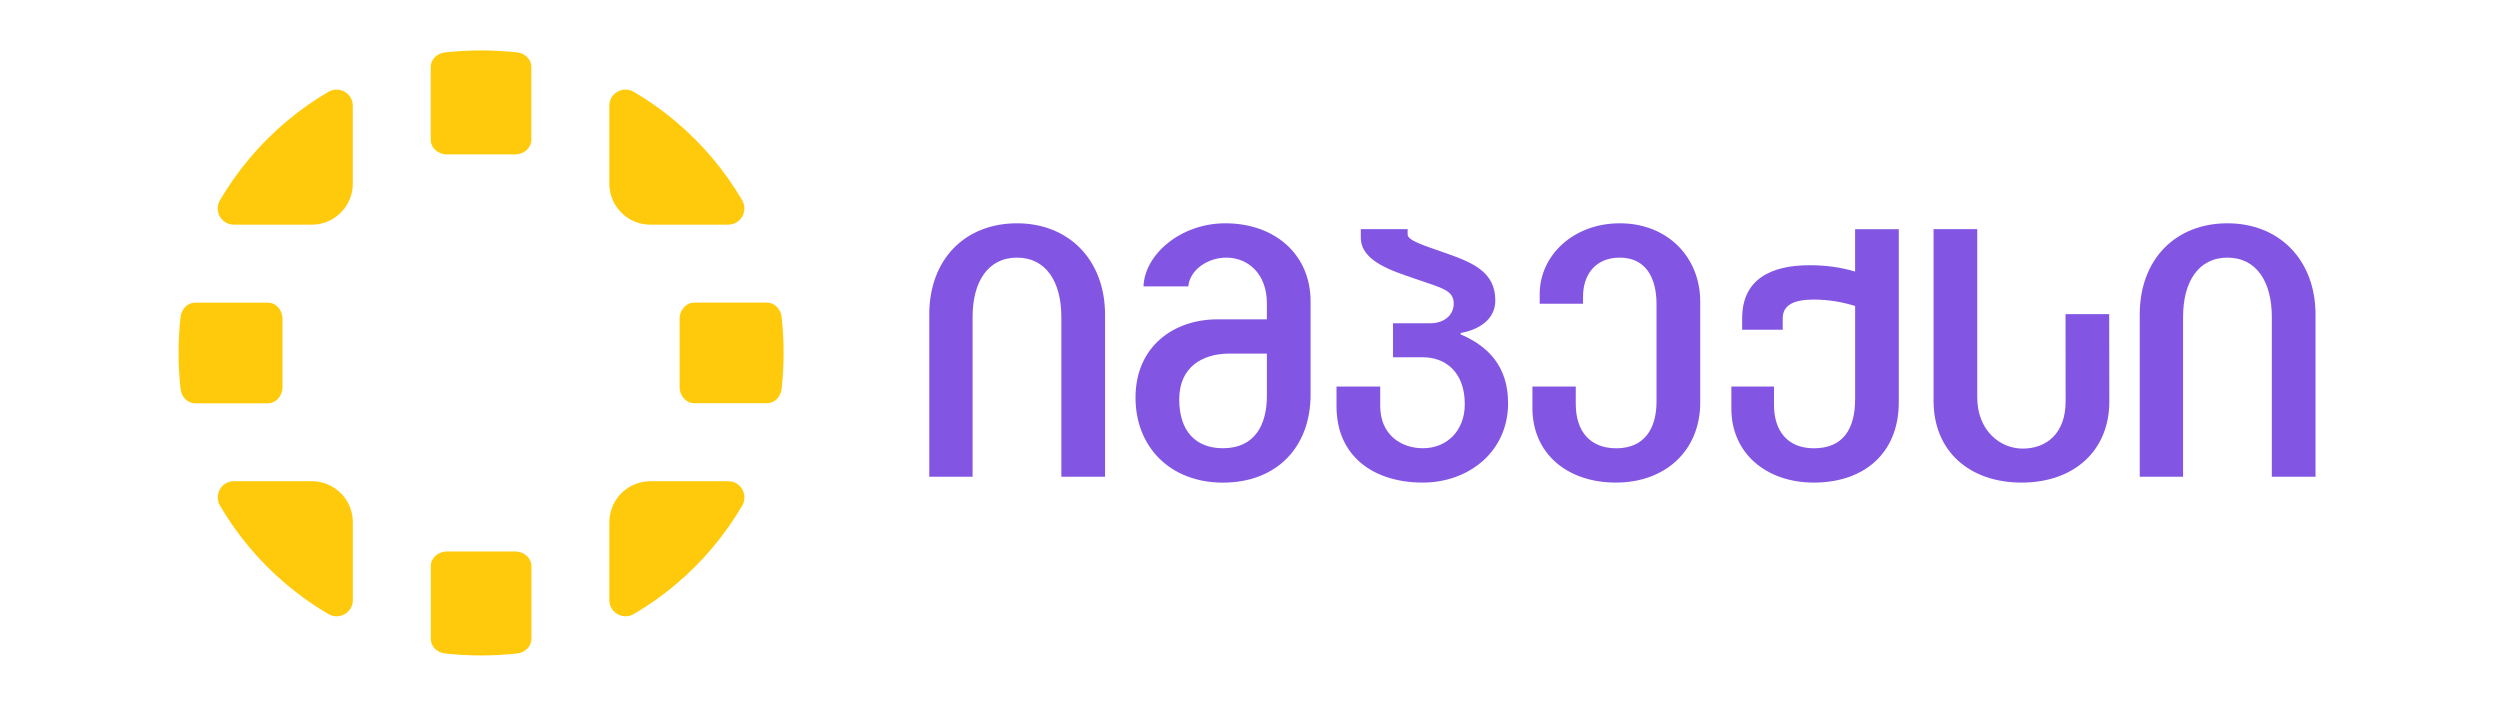
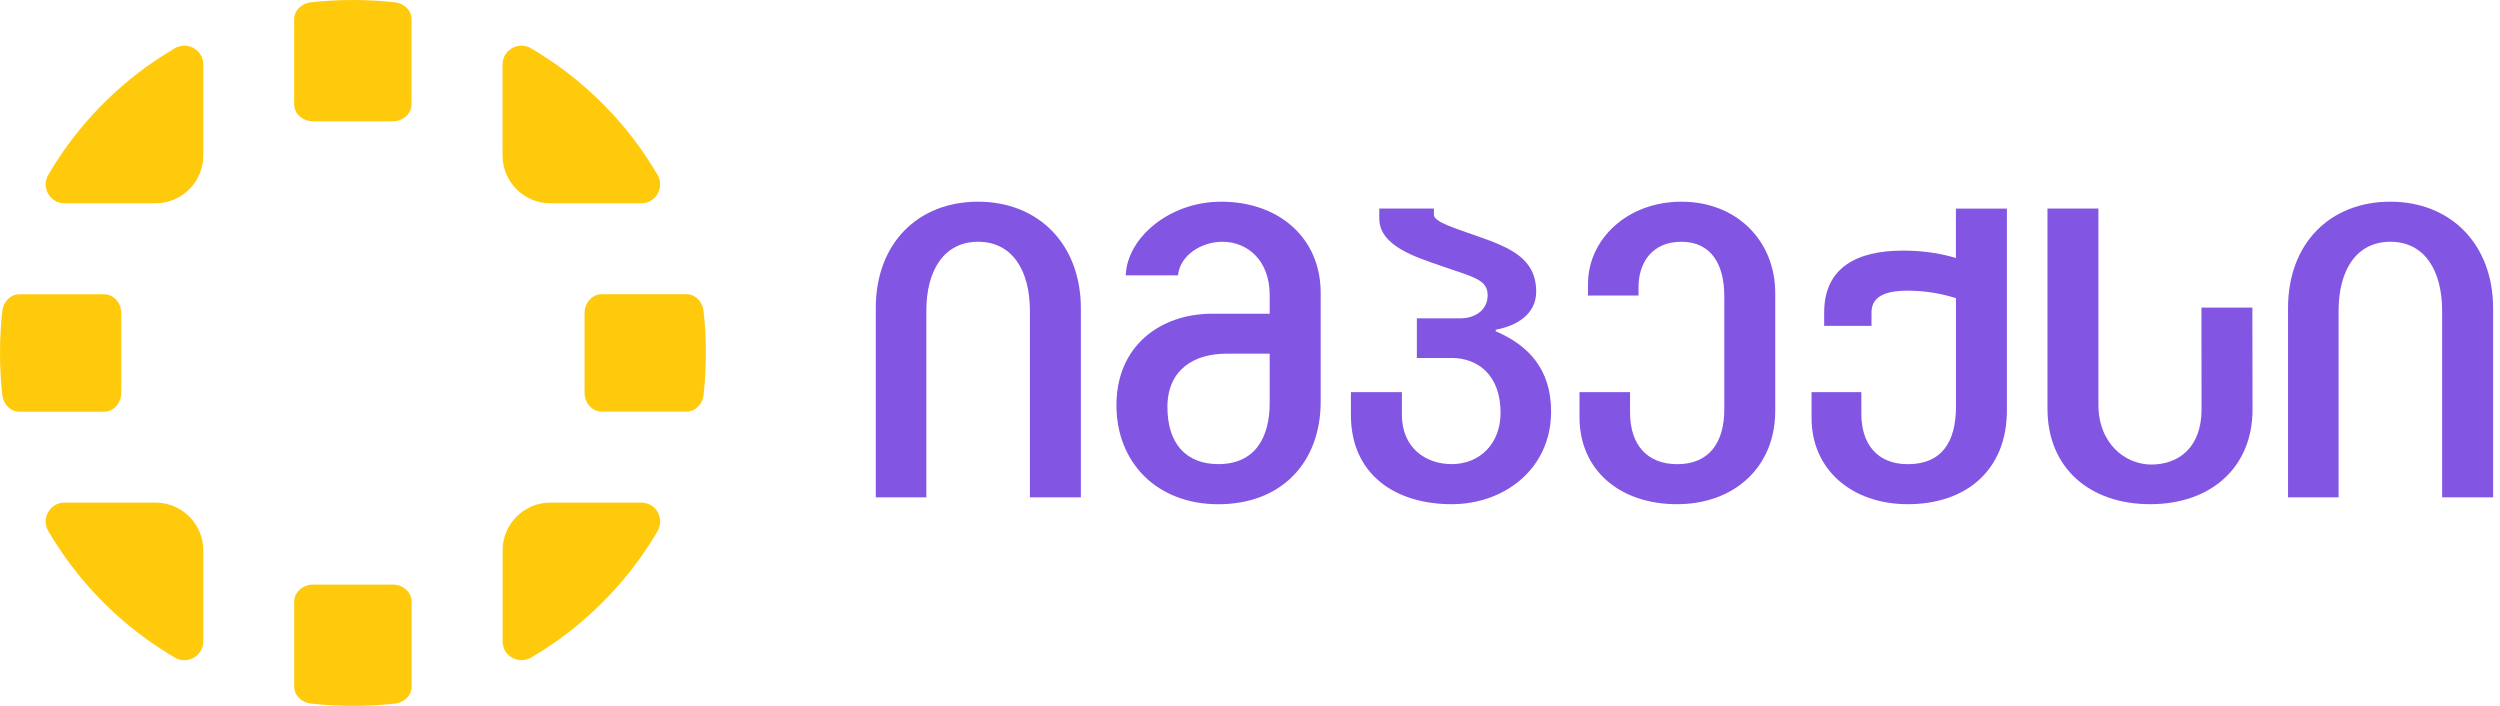
- <svg xmlns="http://www.w3.org/2000/svg" width="170" height="48" viewBox="0 0 170 56" fill="none">
-   <path d="M26.843 4.155C25.91 4.054 24.962 4 23.997 4C23.035 4 22.083 4.054 21.15 4.155C20.498 4.227 20.004 4.717 20.004 5.312V11.088C20.004 11.73 20.577 12.249 21.287 12.249H26.703C27.413 12.249 27.986 11.73 27.986 11.088V5.312C27.989 4.717 27.496 4.227 26.843 4.155Z" fill="#FFCA0C" />
-   <path d="M26.707 43.751H21.291C20.581 43.751 20.008 44.27 20.008 44.912V50.688C20.008 51.283 20.502 51.773 21.154 51.845C22.087 51.946 23.035 52 24.001 52C24.963 52 25.914 51.946 26.847 51.845C27.5 51.773 27.993 51.283 27.993 50.688V44.912C27.99 44.27 27.417 43.751 26.707 43.751Z" fill="#FFCA0C" />
-   <path d="M46.687 24.007H40.91C40.269 24.007 39.75 24.58 39.75 25.29V30.706C39.75 31.416 40.269 31.989 40.91 31.989H46.687C47.282 31.989 47.772 31.495 47.844 30.843C47.945 29.91 47.999 28.962 47.999 27.996C47.999 27.034 47.945 26.083 47.844 25.149C47.772 24.505 47.282 24.007 46.687 24.007Z" fill="#FFCA0C" />
-   <path d="M8.245 30.71V25.294C8.245 24.584 7.726 24.011 7.085 24.011H1.312C0.717 24.011 0.227 24.505 0.155 25.157C0.054 26.09 0 27.038 0 28.004C0 28.966 0.054 29.917 0.155 30.851C0.227 31.503 0.717 31.996 1.312 31.996H7.088C7.726 31.989 8.245 31.416 8.245 30.71Z" fill="#FFCA0C" />
-   <path d="M37.415 17.823H38.932H43.606C44.608 17.823 45.21 16.735 44.705 15.874C44.385 15.33 44.042 14.796 43.682 14.277C42.06 11.957 40.038 9.935 37.718 8.314C37.199 7.953 36.669 7.611 36.121 7.29C35.26 6.782 34.172 7.387 34.172 8.389V13.063V14.58C34.175 16.364 35.631 17.823 37.415 17.823Z" fill="#FFCA0C" />
-   <path d="M11.873 7.29C11.329 7.611 10.795 7.953 10.276 8.314C7.956 9.935 5.934 11.957 4.312 14.277C3.952 14.796 3.61 15.326 3.289 15.874C2.781 16.735 3.386 17.823 4.388 17.823H9.062H10.579C12.363 17.823 13.822 16.364 13.822 14.58V13.063V8.389C13.822 7.387 12.734 6.782 11.873 7.29Z" fill="#FFCA0C" />
-   <path d="M10.581 38.176H9.064H4.39C3.389 38.176 2.787 39.265 3.291 40.126C3.612 40.67 3.954 41.203 4.315 41.722C5.936 44.043 7.958 46.065 10.279 47.686C10.798 48.047 11.327 48.389 11.875 48.71C12.736 49.218 13.825 48.612 13.825 47.611V42.937V41.42C13.825 39.632 12.365 38.176 10.581 38.176Z" fill="#FFCA0C" />
-   <path d="M43.61 38.176H38.936H37.419C35.635 38.176 34.176 39.636 34.176 41.42V42.937V47.611C34.176 48.612 35.264 49.214 36.125 48.71C36.669 48.389 37.203 48.047 37.722 47.686C40.042 46.065 42.064 44.043 43.686 41.722C44.046 41.203 44.388 40.674 44.709 40.126C45.214 39.261 44.612 38.176 43.61 38.176Z" fill="#FFCA0C" />
-   <path d="M66.513 17.715C62.416 17.715 59.555 20.548 59.555 24.948V37.82H62.992V25.142C62.992 22.364 64.203 20.439 66.513 20.439C68.823 20.439 70.034 22.364 70.034 25.142V37.82H73.501V24.977C73.501 20.573 70.582 17.715 66.513 17.715Z" fill="#8255E3" />
-   <path d="M162.544 17.715C158.447 17.715 155.586 20.548 155.586 24.948V37.82H159.024V25.142C159.024 22.364 160.235 20.439 162.544 20.439C164.854 20.439 166.065 22.364 166.065 25.142V37.82H169.532V24.977C169.532 20.573 166.617 17.715 162.544 17.715Z" fill="#8255E3" />
-   <path d="M83.042 17.715C79.496 17.715 76.635 20.191 76.552 22.721H80.102C80.239 21.373 81.669 20.439 83.125 20.439C84.804 20.439 86.34 21.676 86.34 24.068V25.333H82.437C78.916 25.333 75.918 27.506 75.918 31.549C75.918 35.456 78.668 38.288 82.848 38.288C87.111 38.288 89.806 35.481 89.806 31.304V23.906C89.806 20.187 86.974 17.715 83.042 17.715ZM86.34 31.409C86.34 33.636 85.431 35.56 82.848 35.56C80.675 35.56 79.385 34.184 79.385 31.683C79.385 29.153 81.172 28.05 83.399 28.05H86.34V31.409Z" fill="#8255E3" />
-   <path d="M101.712 26.53V26.418C103.088 26.169 104.461 25.398 104.461 23.834C104.461 21.549 102.642 20.825 100.49 20.068C98.854 19.492 97.507 19.085 97.507 18.609V18.18H93.791V18.85C93.791 20.721 96.227 21.474 98.152 22.133C100.188 22.847 101.161 23.005 101.161 24.079C101.161 25.041 100.364 25.647 99.29 25.647H96.346V28.342H98.714C100.501 28.342 102.04 29.51 102.04 32.068C102.04 34.13 100.663 35.56 98.714 35.56C96.98 35.56 95.33 34.486 95.33 32.205V30.666H91.863V32.234C91.863 36.223 94.833 38.285 98.71 38.285C102.314 38.285 105.474 35.867 105.474 31.989C105.481 29.099 103.914 27.463 101.712 26.53Z" fill="#8255E3" />
-   <path d="M114.336 17.715C110.678 17.715 107.983 20.245 107.983 23.326V24.097H111.421V23.521C111.421 21.845 112.358 20.439 114.336 20.439C116.397 20.439 117.251 22.032 117.251 24.122V31.849C117.251 34.076 116.235 35.564 114.062 35.564C111.972 35.564 110.844 34.216 110.844 32.043V30.667H107.406V32.371C107.406 35.975 110.156 38.285 114.033 38.285C117.911 38.285 120.718 35.784 120.718 31.931V23.928C120.718 20.411 118.134 17.715 114.336 17.715Z" fill="#8255E3" />
-   <path d="M133.011 21.549C131.944 21.218 130.73 21.041 129.407 21.041C126.301 21.041 124.045 22.169 124.045 25.25V26.159H127.263V25.25C127.263 24.231 128.088 23.766 129.71 23.766C130.946 23.766 132.024 23.968 133.007 24.274V31.658C133.007 34.076 132.02 35.564 129.735 35.564C127.645 35.564 126.571 34.187 126.571 32.126V30.667H123.188V32.425C123.188 35.946 125.941 38.285 129.732 38.285C133.663 38.285 136.47 36.004 136.47 31.906V18.184H133.004V21.549H133.011Z" fill="#8255E3" />
-   <path d="M149.699 24.919C149.699 27.834 149.706 29.236 149.706 31.849C149.706 34.407 148.164 35.589 146.297 35.589C144.51 35.589 142.694 34.158 142.694 31.517V18.18H139.23V31.794C139.23 35.838 142.117 38.285 146.214 38.285C150.34 38.285 153.173 35.784 153.173 31.849C153.173 29.124 153.162 27.535 153.162 24.919H149.699Z" fill="#8255E3" />
+ <svg xmlns="http://www.w3.org/2000/svg" width="170" height="48" viewBox="0 0 170 48" fill="none">
+   <path d="M26.843 0.155C25.91 0.054 24.962 0 23.996 0C23.034 0 22.082 0.054 21.149 0.155C20.497 0.227 20.003 0.717 20.003 1.312V7.088C20.003 7.73 20.576 8.249 21.286 8.249H26.702C27.412 8.249 27.985 7.73 27.985 7.088V1.312C27.989 0.717 27.495 0.227 26.843 0.155Z" fill="#FFCA0C" />
+   <path d="M26.706 39.752H21.29C20.58 39.752 20.007 40.27 20.007 40.912V46.688C20.007 47.283 20.501 47.773 21.153 47.845C22.086 47.946 23.034 48 24 48C24.962 48 25.913 47.946 26.847 47.845C27.499 47.773 27.993 47.283 27.993 46.688V40.912C27.989 40.27 27.416 39.752 26.706 39.752Z" fill="#FFCA0C" />
+   <path d="M46.688 20.007H40.911C40.27 20.007 39.751 20.58 39.751 21.29V26.706C39.751 27.416 40.27 27.989 40.911 27.989H46.688C47.282 27.989 47.772 27.496 47.844 26.843C47.945 25.91 47.999 24.962 47.999 23.997C47.999 23.034 47.945 22.083 47.844 21.15C47.772 20.505 47.282 20.007 46.688 20.007Z" fill="#FFCA0C" />
+   <path d="M8.245 26.71V21.294C8.245 20.584 7.726 20.011 7.085 20.011H1.312C0.717 20.011 0.227 20.504 0.155 21.157C0.054 22.09 0 23.038 0 24.003C0 24.966 0.054 25.917 0.155 26.85C0.227 27.503 0.717 27.996 1.312 27.996H7.088C7.726 27.989 8.245 27.416 8.245 26.71Z" fill="#FFCA0C" />
+   <path d="M37.416 13.823H38.933H43.607C44.609 13.823 45.211 12.735 44.706 11.874C44.385 11.33 44.043 10.796 43.683 10.277C42.061 7.957 40.039 5.935 37.719 4.313C37.2 3.953 36.67 3.611 36.122 3.29C35.261 2.782 34.173 3.387 34.173 4.389V9.063V10.58C34.176 12.364 35.632 13.823 37.416 13.823Z" fill="#FFCA0C" />
+   <path d="M11.874 3.29C11.33 3.611 10.796 3.953 10.278 4.313C7.957 5.935 5.935 7.957 4.314 10.277C3.953 10.796 3.611 11.326 3.29 11.874C2.782 12.735 3.388 13.823 4.389 13.823H9.063H10.58C12.364 13.823 13.823 12.364 13.823 10.58V9.063V4.389C13.823 3.387 12.735 2.782 11.874 3.29Z" fill="#FFCA0C" />
+   <path d="M10.581 34.176H9.063H4.389C3.388 34.176 2.786 35.265 3.29 36.126C3.611 36.67 3.953 37.203 4.314 37.722C5.935 40.043 7.957 42.065 10.278 43.686C10.797 44.047 11.326 44.389 11.874 44.71C12.735 45.218 13.824 44.612 13.824 43.611V38.937V37.419C13.824 35.632 12.364 34.176 10.581 34.176Z" fill="#FFCA0C" />
+   <path d="M43.61 34.176H38.936H37.419C35.636 34.176 34.176 35.636 34.176 37.419V38.937V43.611C34.176 44.612 35.264 45.214 36.126 44.71C36.67 44.389 37.203 44.047 37.722 43.686C40.043 42.065 42.064 40.043 43.686 37.722C44.046 37.203 44.389 36.674 44.709 36.126C45.214 35.261 44.612 34.176 43.61 34.176Z" fill="#FFCA0C" />
+   <path d="M66.512 13.715C62.415 13.715 59.553 16.548 59.553 20.948V33.82H62.991V21.142C62.991 18.364 64.202 16.44 66.512 16.44C68.822 16.44 70.033 18.364 70.033 21.142V33.82H73.499V20.977C73.499 16.573 70.581 13.715 66.512 13.715Z" fill="#8255E3" />
+   <path d="M162.544 13.715C158.447 13.715 155.586 16.548 155.586 20.948V33.82H159.024V21.142C159.024 18.364 160.234 16.44 162.544 16.44C164.854 16.44 166.065 18.364 166.065 21.142V33.82H169.532V20.977C169.532 16.573 166.616 13.715 162.544 13.715Z" fill="#8255E3" />
+   <path d="M83.042 13.715C79.496 13.715 76.635 16.191 76.552 18.721H80.102C80.238 17.373 81.669 16.44 83.125 16.44C84.804 16.44 86.339 17.676 86.339 20.069V21.333H82.437C78.916 21.333 75.918 23.506 75.918 27.55C75.918 31.456 78.667 34.288 82.847 34.288C87.111 34.288 89.806 31.481 89.806 27.305V19.906C89.806 16.187 86.974 13.715 83.042 13.715ZM86.339 27.409C86.339 29.636 85.431 31.56 82.847 31.56C80.674 31.56 79.384 30.184 79.384 27.683C79.384 25.153 81.172 24.05 83.399 24.05H86.339V27.409Z" fill="#8255E3" />
+   <path d="M101.711 22.53V22.418C103.088 22.169 104.461 21.398 104.461 19.834C104.461 17.549 102.641 16.825 100.49 16.069C98.854 15.492 97.506 15.085 97.506 14.609V14.18H93.791V14.85C93.791 16.721 96.227 17.474 98.151 18.133C100.187 18.847 101.16 19.005 101.16 20.079C101.16 21.041 100.364 21.647 99.29 21.647H96.346V24.342H98.713C100.501 24.342 102.039 25.51 102.039 28.069C102.039 30.13 100.663 31.56 98.713 31.56C96.98 31.56 95.329 30.486 95.329 28.205V26.667H91.863V28.234C91.863 32.223 94.832 34.285 98.71 34.285C102.313 34.285 105.474 31.867 105.474 27.989C105.481 25.099 103.913 23.463 101.711 22.53Z" fill="#8255E3" />
+   <path d="M114.335 13.715C110.678 13.715 107.982 16.245 107.982 19.326V20.097H111.42V19.521C111.42 17.845 112.357 16.44 114.335 16.44C116.396 16.44 117.251 18.032 117.251 20.122V27.849C117.251 30.076 116.234 31.564 114.061 31.564C111.971 31.564 110.843 30.216 110.843 28.043V26.667H107.406V28.371C107.406 31.975 110.155 34.285 114.033 34.285C117.91 34.285 120.717 31.784 120.717 27.931V19.928C120.717 16.411 118.133 13.715 114.335 13.715Z" fill="#8255E3" />
+   <path d="M133.009 17.549C131.943 17.218 130.728 17.041 129.406 17.041C126.3 17.041 124.044 18.169 124.044 21.25V22.158H127.262V21.25C127.262 20.23 128.087 19.766 129.709 19.766C130.945 19.766 132.022 19.967 133.006 20.274V27.657C133.006 30.076 132.018 31.564 129.734 31.564C127.644 31.564 126.57 30.187 126.57 28.126V26.666H123.186V28.425C123.186 31.946 125.939 34.285 129.73 34.285C133.662 34.285 136.469 32.003 136.469 27.906V14.184H133.002V17.549H133.009Z" fill="#8255E3" />
+   <path d="M149.698 20.919C149.698 23.834 149.705 25.236 149.705 27.849C149.705 30.407 148.163 31.589 146.296 31.589C144.509 31.589 142.692 30.159 142.692 27.517V14.18H139.229V27.795C139.229 31.838 142.116 34.285 146.213 34.285C150.339 34.285 153.172 31.784 153.172 27.849C153.172 25.124 153.161 23.535 153.161 20.919H149.698Z" fill="#8255E3" />
</svg>
